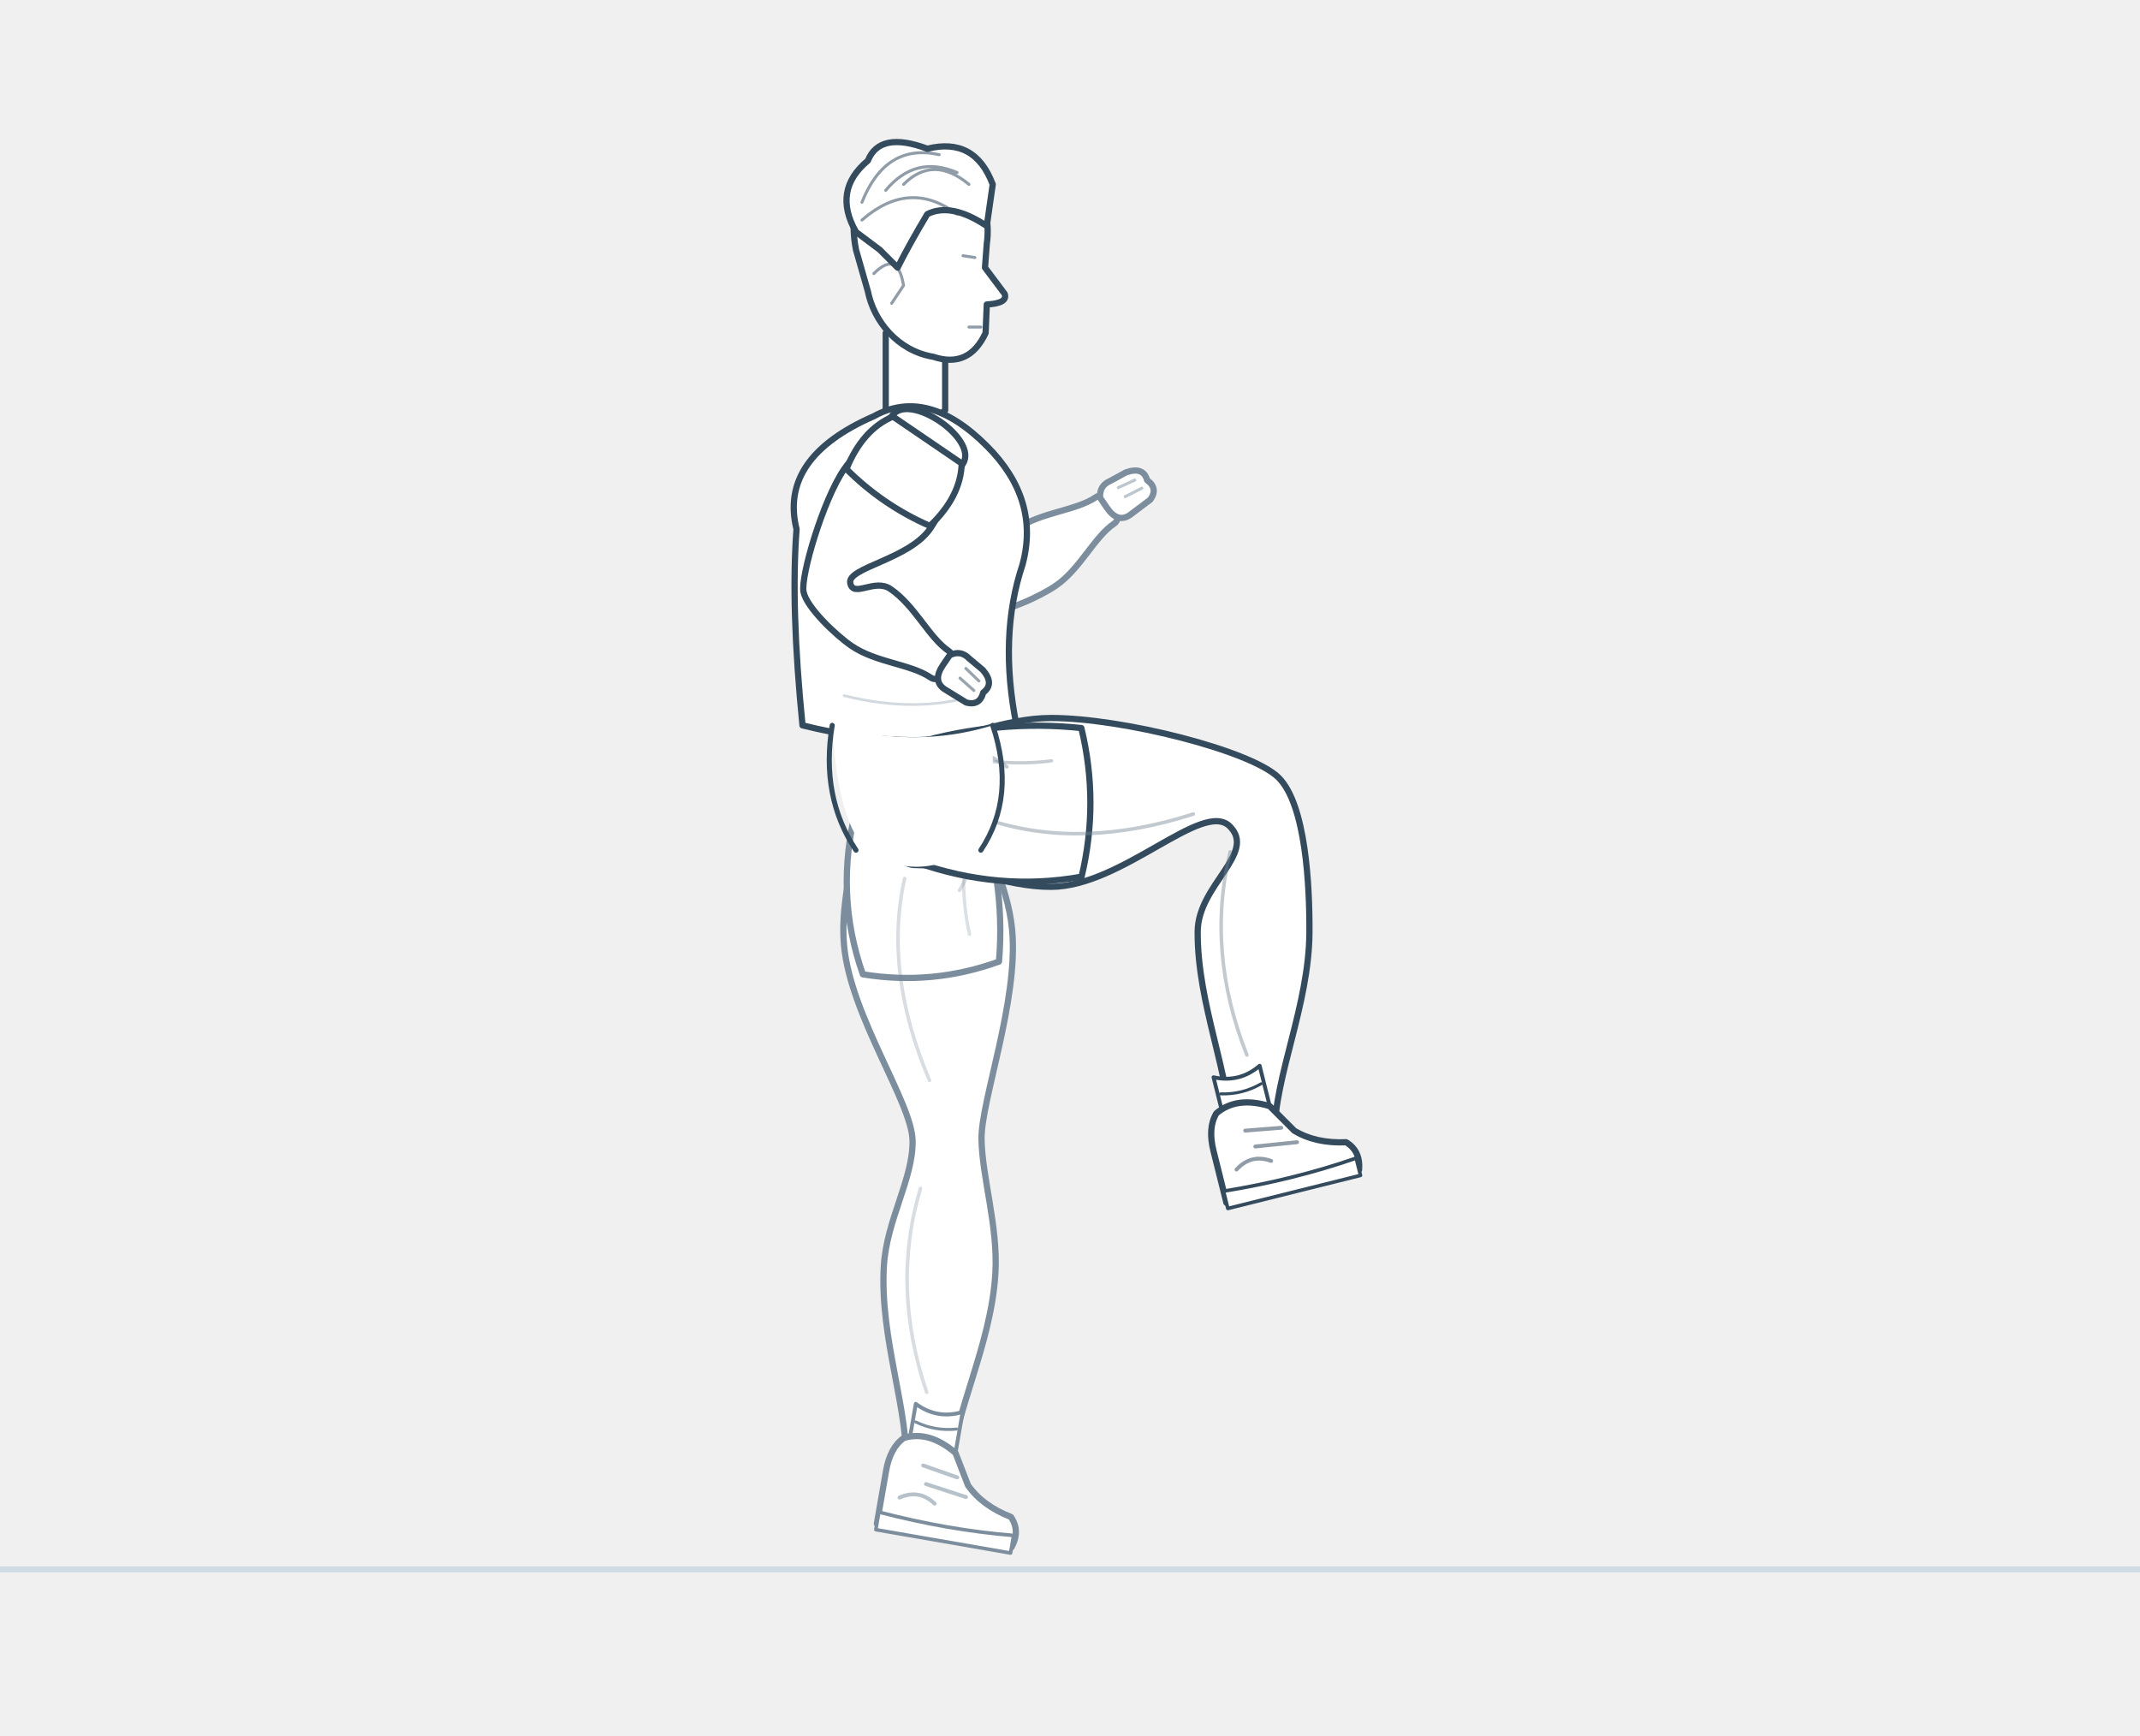
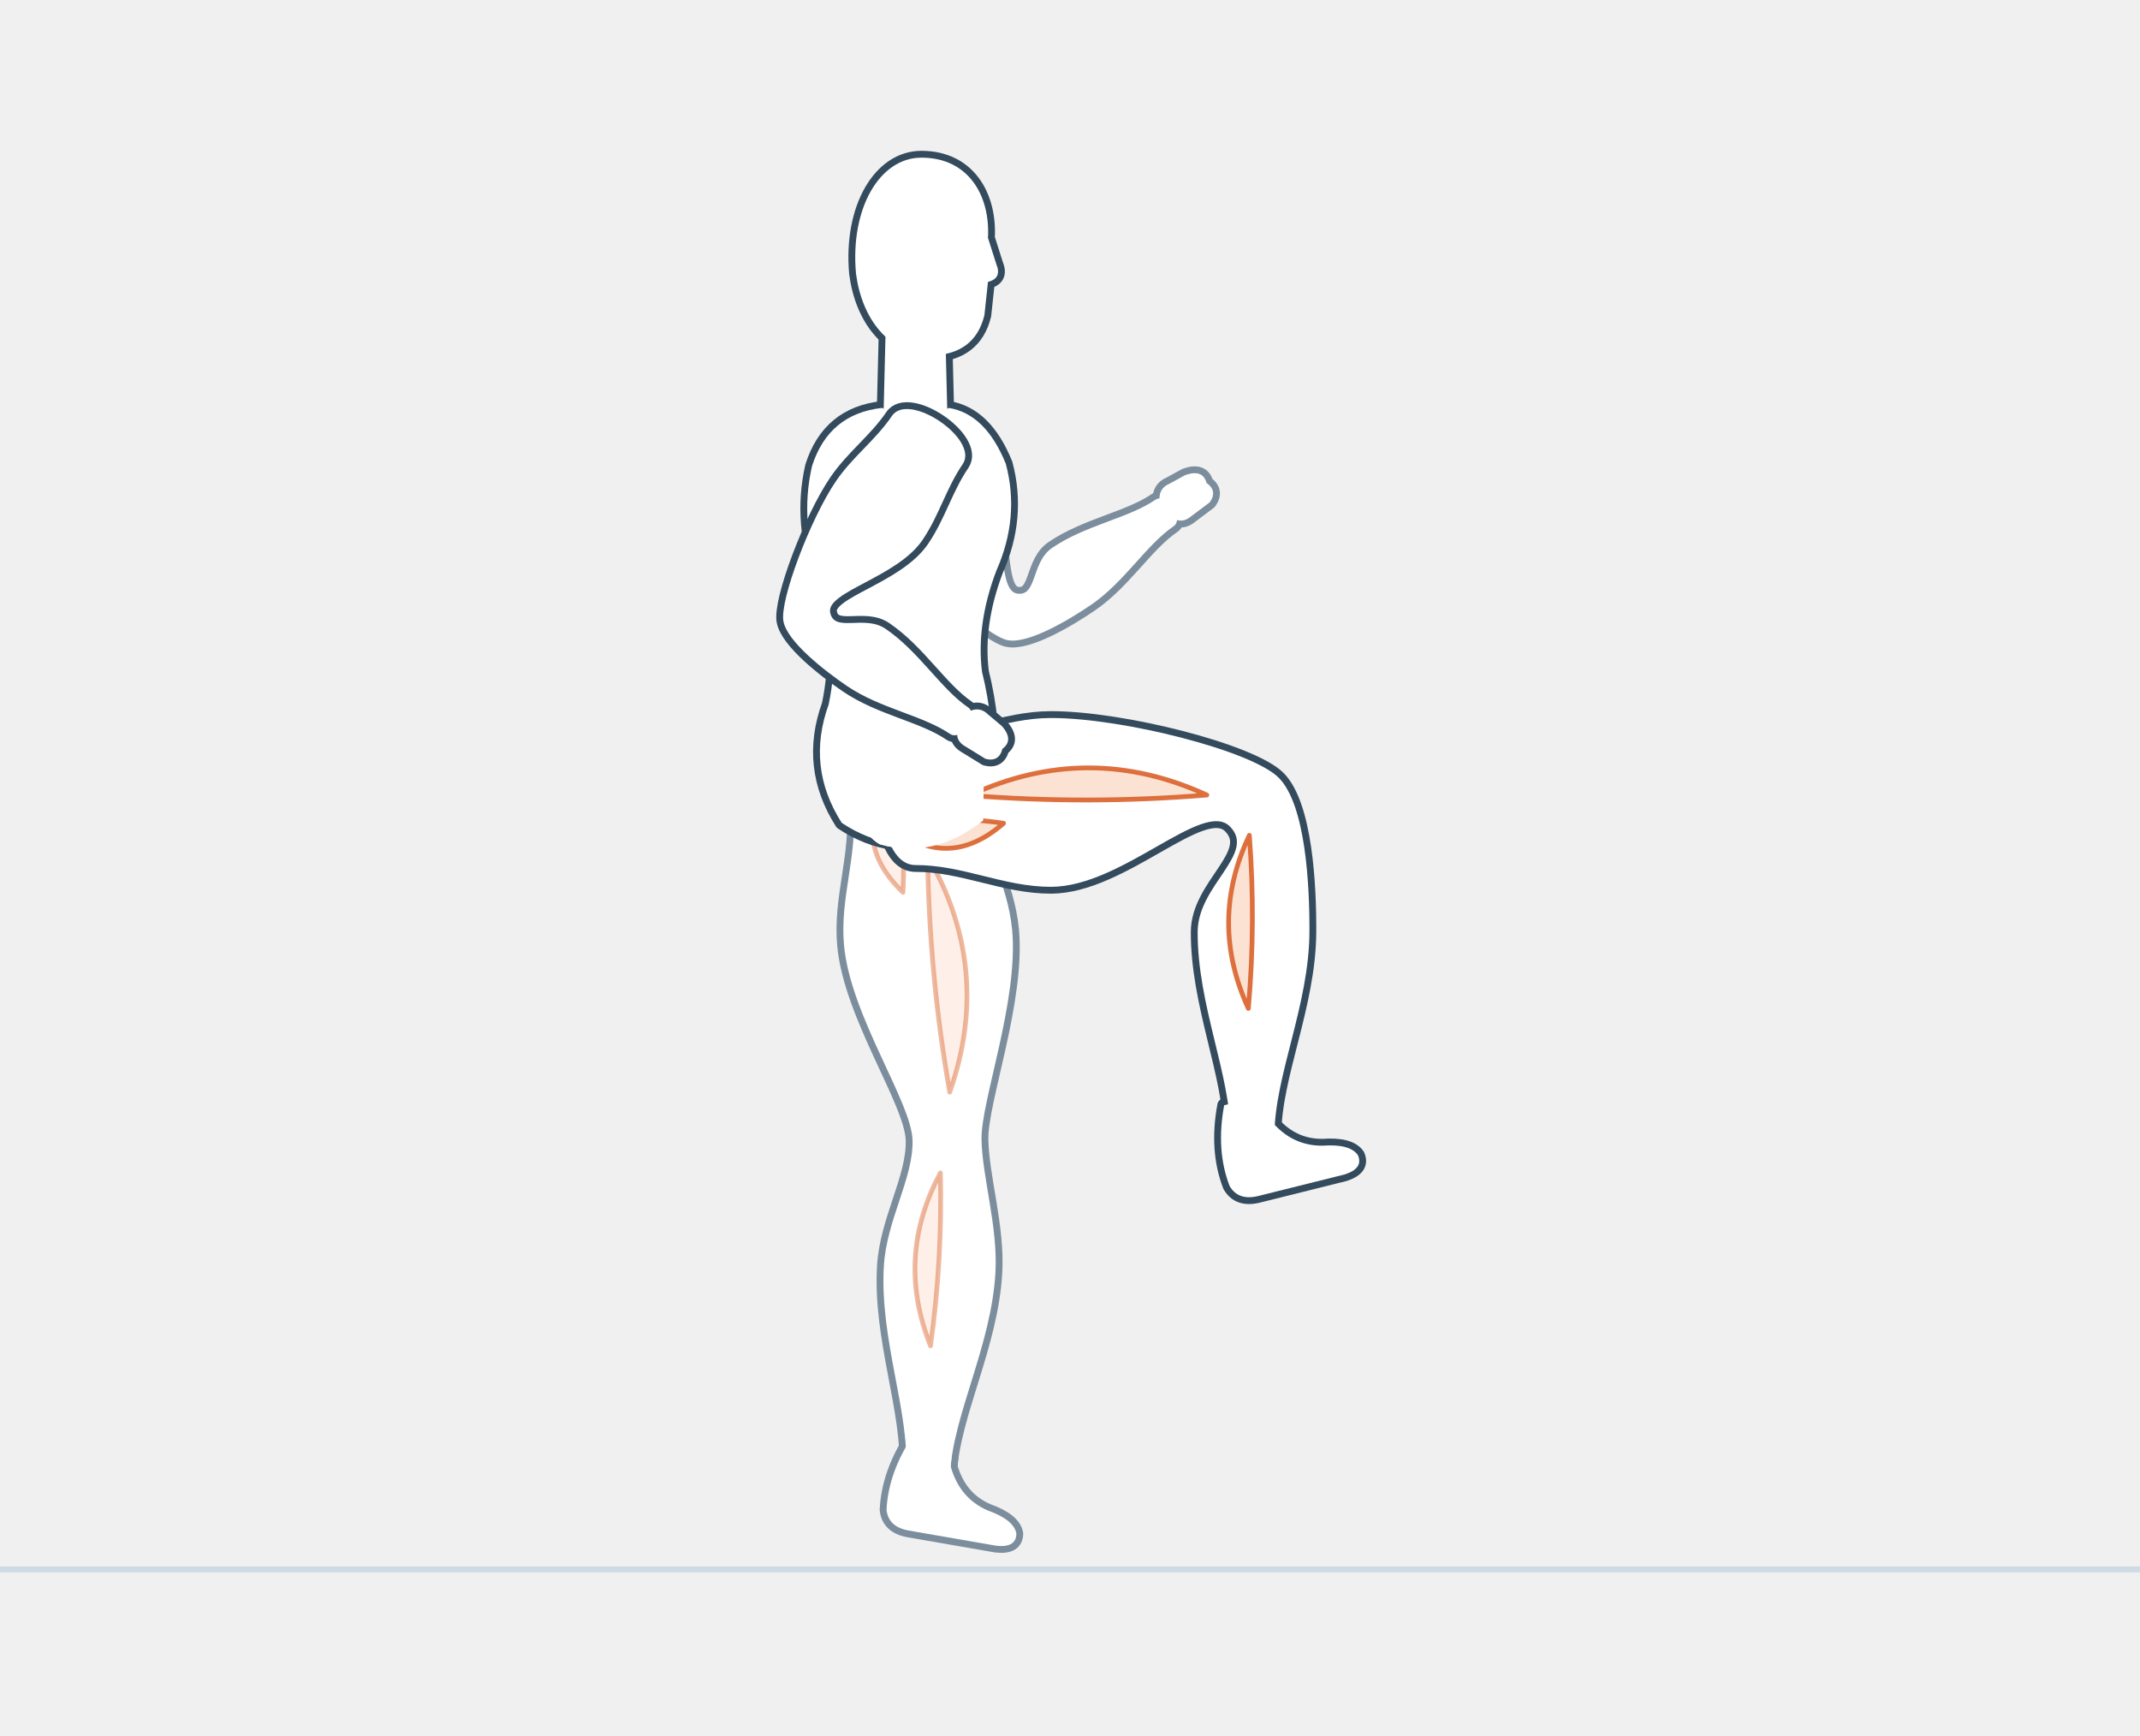
<svg xmlns="http://www.w3.org/2000/svg" viewBox="0 0 360 292">
  <path d="M0 264H360" stroke="#cedbe5" fill="none" />
  <g class="bw-human-athlete bw-human-outline bw-human-natural bw-human-sketch bw-human-side" stroke="#344b5e" stroke-width="1.05" stroke-linecap="round" stroke-linejoin="round">
-     <g class="bw-human-arm bw-human-arm-left" fill="#fff" stroke="#7c8e9d">
-       <path d="M144.051,78.076C146.417,81.546 147.123,85.422 149.489,88.892C153.038,94.098 163.557,102.246 166.155,102.738C168.754,103.230 174.917,100.361 177.578,98.547C181.759,95.697 184.003,90.414 187.424,88.082C189.320,86.790 186.278,82.328 184.382,83.621C180.961,85.953 175.224,86.112 171.043,88.962C168.383,90.776 170.242,95.369 167.643,94.877C165.044,94.386 167.579,84.183 164.031,78.978C161.665,75.508 158.315,73.435 155.949,69.964C153.110,65.800 141.212,73.912 144.051,78.076Z" />
-       <g class="bw-human-sleeve" fill="#fff">
-         <path d="M144.216,77.963Q144.374,83.520 149.568,88.475Q157.492,85.009 163.614,78.899Q160.899,72.254 155.784,70.077Z" />
-       </g>
-       <g class="bw-muscle-traces" data-side="left" />
-       <g class="bw-human-hand" transform="translate(188.795,83.880) rotate(-34.285)">
-         <path d="M-3,-2.2 Q-2,-4 0,-3.6 L3,-3.3 Q6,-2.5 5.2,-.2 Q6,2 3.8,2.8 L-.5,3 Q-3,3 -3,-.2Z" />
-         <path d="M.5,-1.9L3.5,-1.4 M.6,0L3.7,.4" fill="none" stroke-width=".5" opacity=".5" />
+     <g class="bw-silhouette-ink" stroke-width="2.3">
+       <g class="bw-human-arm bw-human-arm-left" fill="#fff" stroke="#7c8e9d">
+         <path d="M144.051,78.076C146.890,82.240 148.002,86.711 150.841,90.875C155.099,97.122 166.032,107.032 169.535,107.695C173.038,108.358 179.950,104.192 183.536,101.747C189.171,97.905 192.803,91.677 197.414,88.533C199.310,87.241 196.268,82.779 194.372,84.072C189.761,87.215 182.636,88.321 177.001,92.162C173.415,94.607 174.526,100.498 171.023,99.835C167.520,99.172 169.641,87.207 165.383,80.961C162.544,76.797 158.788,74.129 155.949,69.964C153.110,65.800 141.212,73.912 144.051,78.076Z" />
+         <g display="none" class="bw-muscle-traces" data-side="left" />
+         <g class="bw-human-hand" transform="translate(198.785,84.331) rotate(-34.285)">
+           <path d="M-3,-2.2 Q-2,-4 0,-3.6 L3,-3.3 Q6,-2.5 5.2,-.2 Q6,2 3.8,2.8 L-.5,3 Q-3,3 -3,-.2Z" />
+         </g>
      </g>
    </g>
-     <g class="bw-human-leg bw-human-leg-left" fill="#fff" stroke="#7c8e9d">
-       <path d="M143.546,135.999C144.290,143.944 141.244,151.100 141.988,159.045C143.104,170.963 153.399,185.438 153.516,191.877C153.633,198.316 149.131,205.212 148.683,213.039C147.980,225.339 152.999,237.405 152.423,247.469C152.243,250.609 159.631,251.032 159.811,247.892C160.387,237.828 166.749,226.413 167.453,214.113C167.900,206.286 165.231,198.106 165.114,191.667C164.998,185.228 171.380,168.314 170.264,156.397C169.520,148.451 165.198,141.986 164.454,134.041C163.769,126.723 142.860,128.681 143.546,135.999Z" />
-       <g class="bw-human-shorts" fill="#fff">
-         <path d="M144.044,135.953Q140.368,150.323 145.155,163.901Q156.884,165.815 168.054,161.756Q169.241,147.619 163.956,134.088Z" />
-         <path d="M162.538,140.392Q161.406,149.755 163.105,157.170" fill="none" opacity=".28" stroke-width=".55" />
-       </g>
-       <g class="bw-muscle-traces" data-side="left">
-         <g data-muscle="quadriceps">
-           <path d="M152.182,147.785Q148.639,163.574 156.367,181.743" fill="none" stroke="#718392" stroke-width=".6" opacity="0.27" />
-         </g>
-         <g data-muscle="glutes">
-           <path d="M160.080,135.596Q166.639,141.279 161.409,149.784" fill="none" stroke="#718392" stroke-width=".6" opacity="0.27" />
-         </g>
-         <g data-muscle="calves">
-           <path d="M154.842,199.930Q149.889,216.474 155.886,234.205" fill="none" stroke="#718392" stroke-width=".6" opacity="0.27" />
+     <g class="bw-silhouette-fill" stroke="none">
+       <g class="bw-human-arm bw-human-arm-left" fill="#fff" stroke="none">
+         <path d="M144.051,78.076C146.890,82.240 148.002,86.711 150.841,90.875C155.099,97.122 166.032,107.032 169.535,107.695C173.038,108.358 179.950,104.192 183.536,101.747C189.171,97.905 192.803,91.677 197.414,88.533C199.310,87.241 196.268,82.779 194.372,84.072C189.761,87.215 182.636,88.321 177.001,92.162C173.415,94.607 174.526,100.498 171.023,99.835C167.520,99.172 169.641,87.207 165.383,80.961C162.544,76.797 158.788,74.129 155.949,69.964C153.110,65.800 141.212,73.912 144.051,78.076Z" />
+         <g class="bw-muscle-traces" data-side="left" />
+         <g class="bw-human-hand" transform="translate(198.785,84.331) rotate(-34.285)">
+           <path d="M-3,-2.2 Q-2,-4 0,-3.6 L3,-3.3 Q6,-2.5 5.2,-.2 Q6,2 3.8,2.8 L-.5,3 Q-3,3 -3,-.2Z" />
        </g>
      </g>
-       <g class="bw-human-shoe" transform="translate(156.117,247.680) rotate(9.847)" fill="#fff">
-         <path d="M-4,-11Q0,-9 4,-11L4,-3Q0,-1 -4,-3Z" fill="#fff" stroke-width=".65" />
-         <path d="M-3.5,-8Q0,-7 3.5,-8" fill="none" stroke-width=".5" />
-         <path d="M-5,-5 Q-1,-7 4,-4 L7,1 Q10,4 15,5 Q17,7 16,10 L-7,10 L-7,1 Q-7,-3 -5,-5Z" />
-         <path d="M-7,8 Q5,9 16,8 L16,11 L-7,11Z" fill="#fff" stroke-width=".6" />
-         <path d="M-1,-1L5,0 M0,2L7,3 M-4,5Q-1,3 2,5" fill="none" stroke-width=".65" opacity=".55" />
+     </g>
+     <g class="bw-silhouette-ink" stroke-width="2.3">
+       <g class="bw-human-leg bw-human-leg-left" fill="#fff" stroke="#7c8e9d">
+         <path d="M143.546,135.999C144.290,143.944 141.244,151.100 141.988,159.045C143.104,170.963 153.399,185.438 153.516,191.877C153.633,198.316 149.131,205.212 148.683,213.039C147.980,225.339 152.999,237.405 152.423,247.469C152.243,250.609 159.631,251.032 159.811,247.892C160.387,237.828 166.749,226.413 167.453,214.113C167.900,206.286 165.231,198.106 165.114,191.667C164.998,185.228 171.380,168.314 170.264,156.397C169.520,148.451 165.198,141.986 164.454,134.041C163.769,126.723 142.860,128.681 143.546,135.999Z" />
+         <g display="none" class="bw-muscle-traces" data-side="left">
+           <g data-muscle="quadriceps">
+             <path d="M156.045,143.988Q167.065,162.994 159.766,183.715Q156.303,164.002 156.045,143.988Z" fill="#f59e6b" fill-opacity="0.16" stroke="#d9622b" stroke-width=".8" stroke-opacity="0.45" />
+           </g>
+           <g data-muscle="glutes">
+             <path d="M150.090,130.806Q142.630,141.237 151.897,150.102Q152.457,140.317 150.090,130.806Z" fill="#f59e6b" fill-opacity="0.16" stroke="#d9622b" stroke-width=".8" stroke-opacity="0.45" />
+           </g>
+           <g data-muscle="calves">
+             <path d="M158.197,197.317Q150.576,211.465 156.534,226.389Q158.553,211.921 158.197,197.317Z" fill="#f59e6b" fill-opacity="0.16" stroke="#d9622b" stroke-width=".8" stroke-opacity="0.45" />
+           </g>
+         </g>
+         <g class="bw-human-shoe bw-human-foot" transform="translate(156.117,247.680) rotate(9.847)" fill="#fff">
+           <path d="M-3.4,-6 Q-6.6,1 -5.8,7.4 Q-5,10.2 -1.5,10.2 L13.4,10.2 Q16.8,10 16.4,7.6 Q15.6,5.4 11,4.6 Q6,3.4 3.6,-1.6 L3.2,-6 Z" />
+         </g>
      </g>
    </g>
-     <g class="bw-human-torso" transform="translate(154.000,135.020) rotate(0.000)">
-       <g transform="translate(0 -67) rotate(0.000) scale(1) translate(0 67)">
-         <path d="M-5,-79L-5,-65Q0,-62 5,-66L5,-80Z" fill="#fff" />
-         <path d="M-10,-93C-12,-103 -6,-109 1,-108C9,-108 13,-101 12,-94L11.7,-90L15,-85.6Q15.6,-84 12,-83.8L11.8,-79Q9,-73 3,-75C-3,-76 -7,-81 -8,-86Z" fill="#fff" />
-         <path d="M-10,-96Q-14,-103 -8,-108Q-6,-113 2,-110Q10,-112 13,-104L12,-97Q6,-101 2,-99Q-1,-94 -3,-90L-6,-93Z" fill="#fff" />
-         <path d="M-7,-89q4,-4 5,2l-2,3M8,-92l2,.3M9,-80h2M-9,-98q8,-7 16,-1 M-9,-101q4,-10 13,-8 M-5,-103q5,-6 12,-3 M-2,-104q5,-5 11,0" fill="none" stroke-width=".5" opacity=".55" />
-       </g>
-       <g transform="scale(1.000 1)">
-         <path d="M-7,-65 Q2,-70 12,-60 Q21,-51 18,-40 Q14,-28 17,-13 Q1,-8 -19,-13 Q-21,-33 -20,-46 Q-23,-58 -7,-65Z" fill="#fff" />
-         <path d="M-5,-64Q1,-58 6,-63 M-12,-18Q0,-15 10,-18" fill="none" stroke="#71899b" opacity=".32" stroke-width=".45" />
-         <g class="bw-muscle-traces bw-torso-muscles" />
+     <g class="bw-silhouette-fill" stroke="none">
+       <g class="bw-human-leg bw-human-leg-left" fill="#fff" stroke="none">
+         <path d="M143.546,135.999C144.290,143.944 141.244,151.100 141.988,159.045C143.104,170.963 153.399,185.438 153.516,191.877C153.633,198.316 149.131,205.212 148.683,213.039C147.980,225.339 152.999,237.405 152.423,247.469C152.243,250.609 159.631,251.032 159.811,247.892C160.387,237.828 166.749,226.413 167.453,214.113C167.900,206.286 165.231,198.106 165.114,191.667C164.998,185.228 171.380,168.314 170.264,156.397C169.520,148.451 165.198,141.986 164.454,134.041C163.769,126.723 142.860,128.681 143.546,135.999Z" />
+         <g class="bw-muscle-traces" data-side="left">
+           <g data-muscle="quadriceps">
+             <path d="M156.045,143.988Q167.065,162.994 159.766,183.715Q156.303,164.002 156.045,143.988Z" fill="#f59e6b" fill-opacity="0.16" stroke="#d9622b" stroke-width=".8" stroke-opacity="0.45" />
+           </g>
+           <g data-muscle="glutes">
+             <path d="M150.090,130.806Q142.630,141.237 151.897,150.102Q152.457,140.317 150.090,130.806Z" fill="#f59e6b" fill-opacity="0.16" stroke="#d9622b" stroke-width=".8" stroke-opacity="0.45" />
+           </g>
+           <g data-muscle="calves">
+             <path d="M158.197,197.317Q150.576,211.465 156.534,226.389Q158.553,211.921 158.197,197.317Z" fill="#f59e6b" fill-opacity="0.16" stroke="#d9622b" stroke-width=".8" stroke-opacity="0.45" />
+           </g>
+         </g>
+         <g class="bw-human-shoe bw-human-foot" transform="translate(156.117,247.680) rotate(9.847)" fill="#fff">
+           <path d="M-3.4,-6 Q-6.6,1 -5.8,7.4 Q-5,10.2 -1.5,10.2 L13.4,10.2 Q16.8,10 16.4,7.6 Q15.6,5.4 11,4.6 Q6,3.4 3.6,-1.6 L3.2,-6 Z" />
+         </g>
      </g>
    </g>
-     <g class="bw-human-leg bw-human-leg-right" fill="#fff" stroke="#344b5e">
-       <path d="M154.017,145.520C161.997,145.507 168.844,149.195 176.824,149.182C188.794,149.162 202.346,134.456 206.891,139.019C211.435,143.581 201.522,148.872 201.478,156.712C201.408,169.032 207.042,180.824 206.986,190.904C206.968,194.049 214.368,194.090 214.386,190.945C214.442,180.865 220.208,169.138 220.277,156.818C220.321,148.978 219.654,135.395 215.109,130.832C210.564,126.270 188.746,120.762 176.776,120.782C168.796,120.796 161.963,124.507 153.983,124.520C146.633,124.532 146.667,145.532 154.017,145.520Z" />
-       <g class="bw-human-shorts" fill="#fff">
-         <path d="M154.017,145.020Q167.990,149.997 181.951,147.474Q184.930,134.969 181.909,122.474Q167.942,120.997 153.983,125.020Z" />
-         <path d="M160.131,127.010Q169.352,128.995 176.891,127.982" fill="none" opacity=".28" stroke-width=".55" />
-       </g>
-       <g class="bw-muscle-traces" data-side="right">
-         <g data-muscle="quadriceps">
-           <path d="M166.545,137.999Q181.943,142.974 200.743,136.942" fill="none" stroke="#718392" stroke-width=".6" opacity="0.43" />
+     <g class="bw-silhouette-ink" stroke-width="2.3">
+       <g class="bw-human-torso" transform="translate(154.000,135.020) rotate(0.000)">
+         <g transform="translate(0 -67) rotate(0.000) scale(1) translate(0 67)">
+           <path d="M-5,-80L-5.4,-64Q0,-61.5 5.4,-64L5,-80Z" fill="#fff" />
+           <path d="M1,-108.5C9,-108.5 12.6,-102 12.2,-95L13.6,-90.6Q14.6,-88.2 12.2,-87.6L11.6,-82Q10,-75.4 2.6,-75.2C-4.6,-75.6 -9,-81.4 -10,-89C-11,-100 -6,-108.5 1,-108.5Z" fill="#fff" />
        </g>
-         <g data-muscle="glutes">
-           <path d="M155.130,129.018Q161.390,123.008 169.380,128.995" fill="none" stroke="#718392" stroke-width=".6" opacity="0.43" />
-         </g>
-         <g data-muscle="calves">
-           <path d="M206.953,143.303Q202.859,160.080 209.761,177.479" fill="none" stroke="#718392" stroke-width=".6" opacity="0.43" />
+         <g transform="scale(1.000 1)">
+           <path d="M-5.6,-66.4Q-14.6,-65.4 -17.4,-56.6Q-19.6,-47 -15.800,-37Q-12.400,-27 -14.6,-16.5Q-18.4,-6 -12.4,3.4Q-4,9 6,6Q12.6,3.6 13,-5Q13.2,-14 11.2,-22Q10.2,-30 13.6,-39Q17.6,-48 15.2,-57Q11.8,-65.4 5.6,-66.4Q0,-63.2 -5.6,-66.4Z" fill="#fff" />
+           <g display="none" class="bw-muscle-traces bw-torso-muscles" />
        </g>
      </g>
-       <g class="bw-human-shoe" transform="translate(210.686,190.925) rotate(-14.000)" fill="#fff">
-         <path d="M-4,-11Q0,-9 4,-11L4,-3Q0,-1 -4,-3Z" fill="#fff" stroke-width=".65" />
-         <path d="M-3.5,-8Q0,-7 3.5,-8" fill="none" stroke-width=".5" />
-         <path d="M-5,-5 Q-1,-7 4,-4 L7,1 Q10,4 15,5 Q17,7 16,10 L-7,10 L-7,1 Q-7,-3 -5,-5Z" />
-         <path d="M-7,8 Q5,9 16,8 L16,11 L-7,11Z" fill="#fff" stroke-width=".6" />
-         <path d="M-1,-1L5,0 M0,2L7,3 M-4,5Q-1,3 2,5" fill="none" stroke-width=".65" opacity=".55" />
+       <g class="bw-human-leg bw-human-leg-right" fill="#fff" stroke="#344b5e">
+         <path d="M154.017,145.520C161.997,145.507 168.844,149.195 176.824,149.182C188.794,149.162 202.346,134.456 206.891,139.019C211.435,143.581 201.522,148.872 201.478,156.712C201.408,169.032 207.042,180.824 206.986,190.904C206.968,194.049 214.368,194.090 214.386,190.945C214.442,180.865 220.208,169.138 220.277,156.818C220.321,148.978 219.654,135.395 215.109,130.832C210.564,126.270 188.746,120.762 176.776,120.782C168.796,120.796 161.963,124.507 153.983,124.520C146.633,124.532 146.667,145.532 154.017,145.520Z" />
+         <g display="none" class="bw-muscle-traces" data-side="right">
+           <g data-muscle="quadriceps">
+             <path d="M163.118,133.805Q183.053,124.572 203.018,133.739Q183.071,135.382 163.118,133.805Z" fill="#f59e6b" fill-opacity="0.3" stroke="#d9622b" stroke-width=".8" stroke-opacity="0.9" />
+           </g>
+           <g data-muscle="glutes">
+             <path d="M149.446,138.528Q159.150,146.912 168.826,138.495Q159.133,137.042 149.446,138.528Z" fill="#f59e6b" fill-opacity="0.3" stroke="#d9622b" stroke-width=".8" stroke-opacity="0.9" />
+           </g>
+           <g data-muscle="calves">
+             <path d="M210.169,140.521Q203.287,155.042 210.005,169.640Q211.277,155.087 210.169,140.521Z" fill="#f59e6b" fill-opacity="0.3" stroke="#d9622b" stroke-width=".8" stroke-opacity="0.9" />
+           </g>
+         </g>
+         <g class="bw-human-shoe bw-human-foot" transform="translate(210.686,190.925) rotate(-14.000)" fill="#fff">
+           <path d="M-3.4,-6 Q-6.6,1 -5.8,7.4 Q-5,10.2 -1.5,10.2 L13.4,10.2 Q16.8,10 16.4,7.6 Q15.6,5.4 11,4.6 Q6,3.4 3.6,-1.6 L3.2,-6 Z" />
+         </g>
+       </g>
+       <g transform="translate(154.000,135.020) rotate(0.000)" fill="#fff" stroke="none">
+         <path d="M-12,-12Q0,-9 11.6,-12L11.4,3Q3,9.6 -6,7Q-11.4,4 -12,-12Z" />
      </g>
    </g>
-     <g transform="translate(154.000,135.020) rotate(0.000)" fill="#fff" stroke="none">
-       <path d="M-14,-13Q0,-9 13,-13L13,5Q3,14 -7,9Q-13,5 -14,-13Z" />
-       <path d="M-14,-13Q-16,-1 -10,8M13,-13Q17,-1 11,8" fill="none" stroke="#344b5e" stroke-width=".85" />
+     <g class="bw-silhouette-fill" stroke="none">
+       <g class="bw-human-torso" transform="translate(154.000,135.020) rotate(0.000)">
+         <g transform="translate(0 -67) rotate(0.000) scale(1) translate(0 67)">
+           <path d="M-5,-80L-5.4,-64Q0,-61.5 5.4,-64L5,-80Z" fill="#fff" />
+           <path d="M1,-108.5C9,-108.5 12.6,-102 12.2,-95L13.6,-90.6Q14.6,-88.2 12.2,-87.6L11.6,-82Q10,-75.4 2.6,-75.2C-4.6,-75.6 -9,-81.4 -10,-89C-11,-100 -6,-108.5 1,-108.5Z" fill="#fff" />
+         </g>
+         <g transform="scale(1.000 1)">
+           <path d="M-5.6,-66.4Q-14.6,-65.4 -17.4,-56.6Q-19.6,-47 -15.800,-37Q-12.400,-27 -14.6,-16.5Q-18.4,-6 -12.4,3.4Q-4,9 6,6Q12.6,3.6 13,-5Q13.2,-14 11.2,-22Q10.2,-30 13.6,-39Q17.6,-48 15.2,-57Q11.8,-65.4 5.6,-66.4Q0,-63.2 -5.6,-66.4Z" fill="#fff" />
+           <g class="bw-muscle-traces bw-torso-muscles" />
+         </g>
+       </g>
+       <g class="bw-human-leg bw-human-leg-right" fill="#fff" stroke="none">
+         <path d="M154.017,145.520C161.997,145.507 168.844,149.195 176.824,149.182C188.794,149.162 202.346,134.456 206.891,139.019C211.435,143.581 201.522,148.872 201.478,156.712C201.408,169.032 207.042,180.824 206.986,190.904C206.968,194.049 214.368,194.090 214.386,190.945C214.442,180.865 220.208,169.138 220.277,156.818C220.321,148.978 219.654,135.395 215.109,130.832C210.564,126.270 188.746,120.762 176.776,120.782C168.796,120.796 161.963,124.507 153.983,124.520C146.633,124.532 146.667,145.532 154.017,145.520Z" />
+         <g class="bw-muscle-traces" data-side="right">
+           <g data-muscle="quadriceps">
+             <path d="M163.118,133.805Q183.053,124.572 203.018,133.739Q183.071,135.382 163.118,133.805Z" fill="#f59e6b" fill-opacity="0.3" stroke="#d9622b" stroke-width=".8" stroke-opacity="0.9" />
+           </g>
+           <g data-muscle="glutes">
+             <path d="M149.446,138.528Q159.150,146.912 168.826,138.495Q159.133,137.042 149.446,138.528Z" fill="#f59e6b" fill-opacity="0.3" stroke="#d9622b" stroke-width=".8" stroke-opacity="0.9" />
+           </g>
+           <g data-muscle="calves">
+             <path d="M210.169,140.521Q203.287,155.042 210.005,169.640Q211.277,155.087 210.169,140.521Z" fill="#f59e6b" fill-opacity="0.3" stroke="#d9622b" stroke-width=".8" stroke-opacity="0.9" />
+           </g>
+         </g>
+         <g class="bw-human-shoe bw-human-foot" transform="translate(210.686,190.925) rotate(-14.000)" fill="#fff">
+           <path d="M-3.4,-6 Q-6.6,1 -5.8,7.4 Q-5,10.2 -1.5,10.2 L13.4,10.2 Q16.8,10 16.4,7.6 Q15.6,5.4 11,4.6 Q6,3.4 3.6,-1.6 L3.2,-6 Z" />
+         </g>
+       </g>
+       <g transform="translate(154.000,135.020) rotate(0.000)" fill="#fff" stroke="none">
+         <path d="M-12,-12Q0,-9 11.6,-12L11.4,3Q3,9.6 -6,7Q-11.4,4 -12,-12Z" />
+       </g>
    </g>
-     <g class="bw-human-arm bw-human-arm-right" fill="#fff" stroke="#344b5e">
-       <path d="M150.051,69.964C147.685,73.435 144.335,75.508 141.969,78.978C138.421,84.183 134.679,96.952 135.171,99.551C135.662,102.150 140.585,106.839 143.245,108.653C147.426,111.503 153.163,111.662 156.584,113.994C158.480,115.287 161.522,110.826 159.625,109.533C156.205,107.201 153.960,101.919 149.779,99.068C147.119,97.254 143.523,100.663 143.031,98.064C142.539,95.465 152.962,94.098 156.511,88.892C158.877,85.422 159.583,81.546 161.949,78.076C164.788,73.912 152.890,65.800 150.051,69.964Z" />
-       <g class="bw-human-sleeve" fill="#fff">
-         <path d="M150.216,70.077Q145.101,72.254 142.386,78.899Q148.508,85.009 156.432,88.475Q161.626,83.520 161.784,77.963Z" />
+     <g class="bw-silhouette-ink" stroke-width="2.3">
+       <g class="bw-human-arm bw-human-arm-right" fill="#fff" stroke="#344b5e">
+         <path d="M150.051,69.964C147.212,74.129 143.456,76.797 140.617,80.961C136.359,87.207 131.128,101.006 131.791,104.509C132.454,108.012 138.857,112.923 142.443,115.368C148.078,119.209 155.203,120.315 159.814,123.458C161.710,124.751 164.752,120.289 162.856,118.997C158.245,115.853 154.612,109.625 148.977,105.783C145.392,103.338 140.314,106.524 139.651,103.021C138.988,99.518 150.901,97.122 155.159,90.875C157.998,86.711 159.110,82.240 161.949,78.076C164.788,73.912 152.890,65.800 150.051,69.964Z" />
+         <g display="none" class="bw-muscle-traces" data-side="right" />
+         <g class="bw-human-hand" transform="translate(164.227,123.199) rotate(34.285)">
+           <path d="M-3,-2.2 Q-2,-4 0,-3.6 L3,-3.3 Q6,-2.5 5.2,-.2 Q6,2 3.8,2.8 L-.5,3 Q-3,3 -3,-.2Z" />
+         </g>
      </g>
-       <g class="bw-muscle-traces" data-side="right" />
-       <g class="bw-human-hand" transform="translate(160.996,113.735) rotate(34.285)">
-         <path d="M-3,-2.2 Q-2,-4 0,-3.6 L3,-3.3 Q6,-2.5 5.2,-.2 Q6,2 3.8,2.8 L-.5,3 Q-3,3 -3,-.2Z" />
-         <path d="M.5,-1.9L3.5,-1.4 M.6,0L3.7,.4" fill="none" stroke-width=".5" opacity=".5" />
+     </g>
+     <g class="bw-silhouette-fill" stroke="none">
+       <g class="bw-human-arm bw-human-arm-right" fill="#fff" stroke="none">
+         <path d="M150.051,69.964C147.212,74.129 143.456,76.797 140.617,80.961C136.359,87.207 131.128,101.006 131.791,104.509C132.454,108.012 138.857,112.923 142.443,115.368C148.078,119.209 155.203,120.315 159.814,123.458C161.710,124.751 164.752,120.289 162.856,118.997C158.245,115.853 154.612,109.625 148.977,105.783C145.392,103.338 140.314,106.524 139.651,103.021C138.988,99.518 150.901,97.122 155.159,90.875C157.998,86.711 159.110,82.240 161.949,78.076C164.788,73.912 152.890,65.800 150.051,69.964Z" />
+         <g class="bw-muscle-traces" data-side="right" />
+         <g class="bw-human-hand" transform="translate(164.227,123.199) rotate(34.285)">
+           <path d="M-3,-2.2 Q-2,-4 0,-3.6 L3,-3.3 Q6,-2.5 5.2,-.2 Q6,2 3.8,2.8 L-.5,3 Q-3,3 -3,-.2Z" />
+         </g>
      </g>
    </g>
  </g>
</svg>
